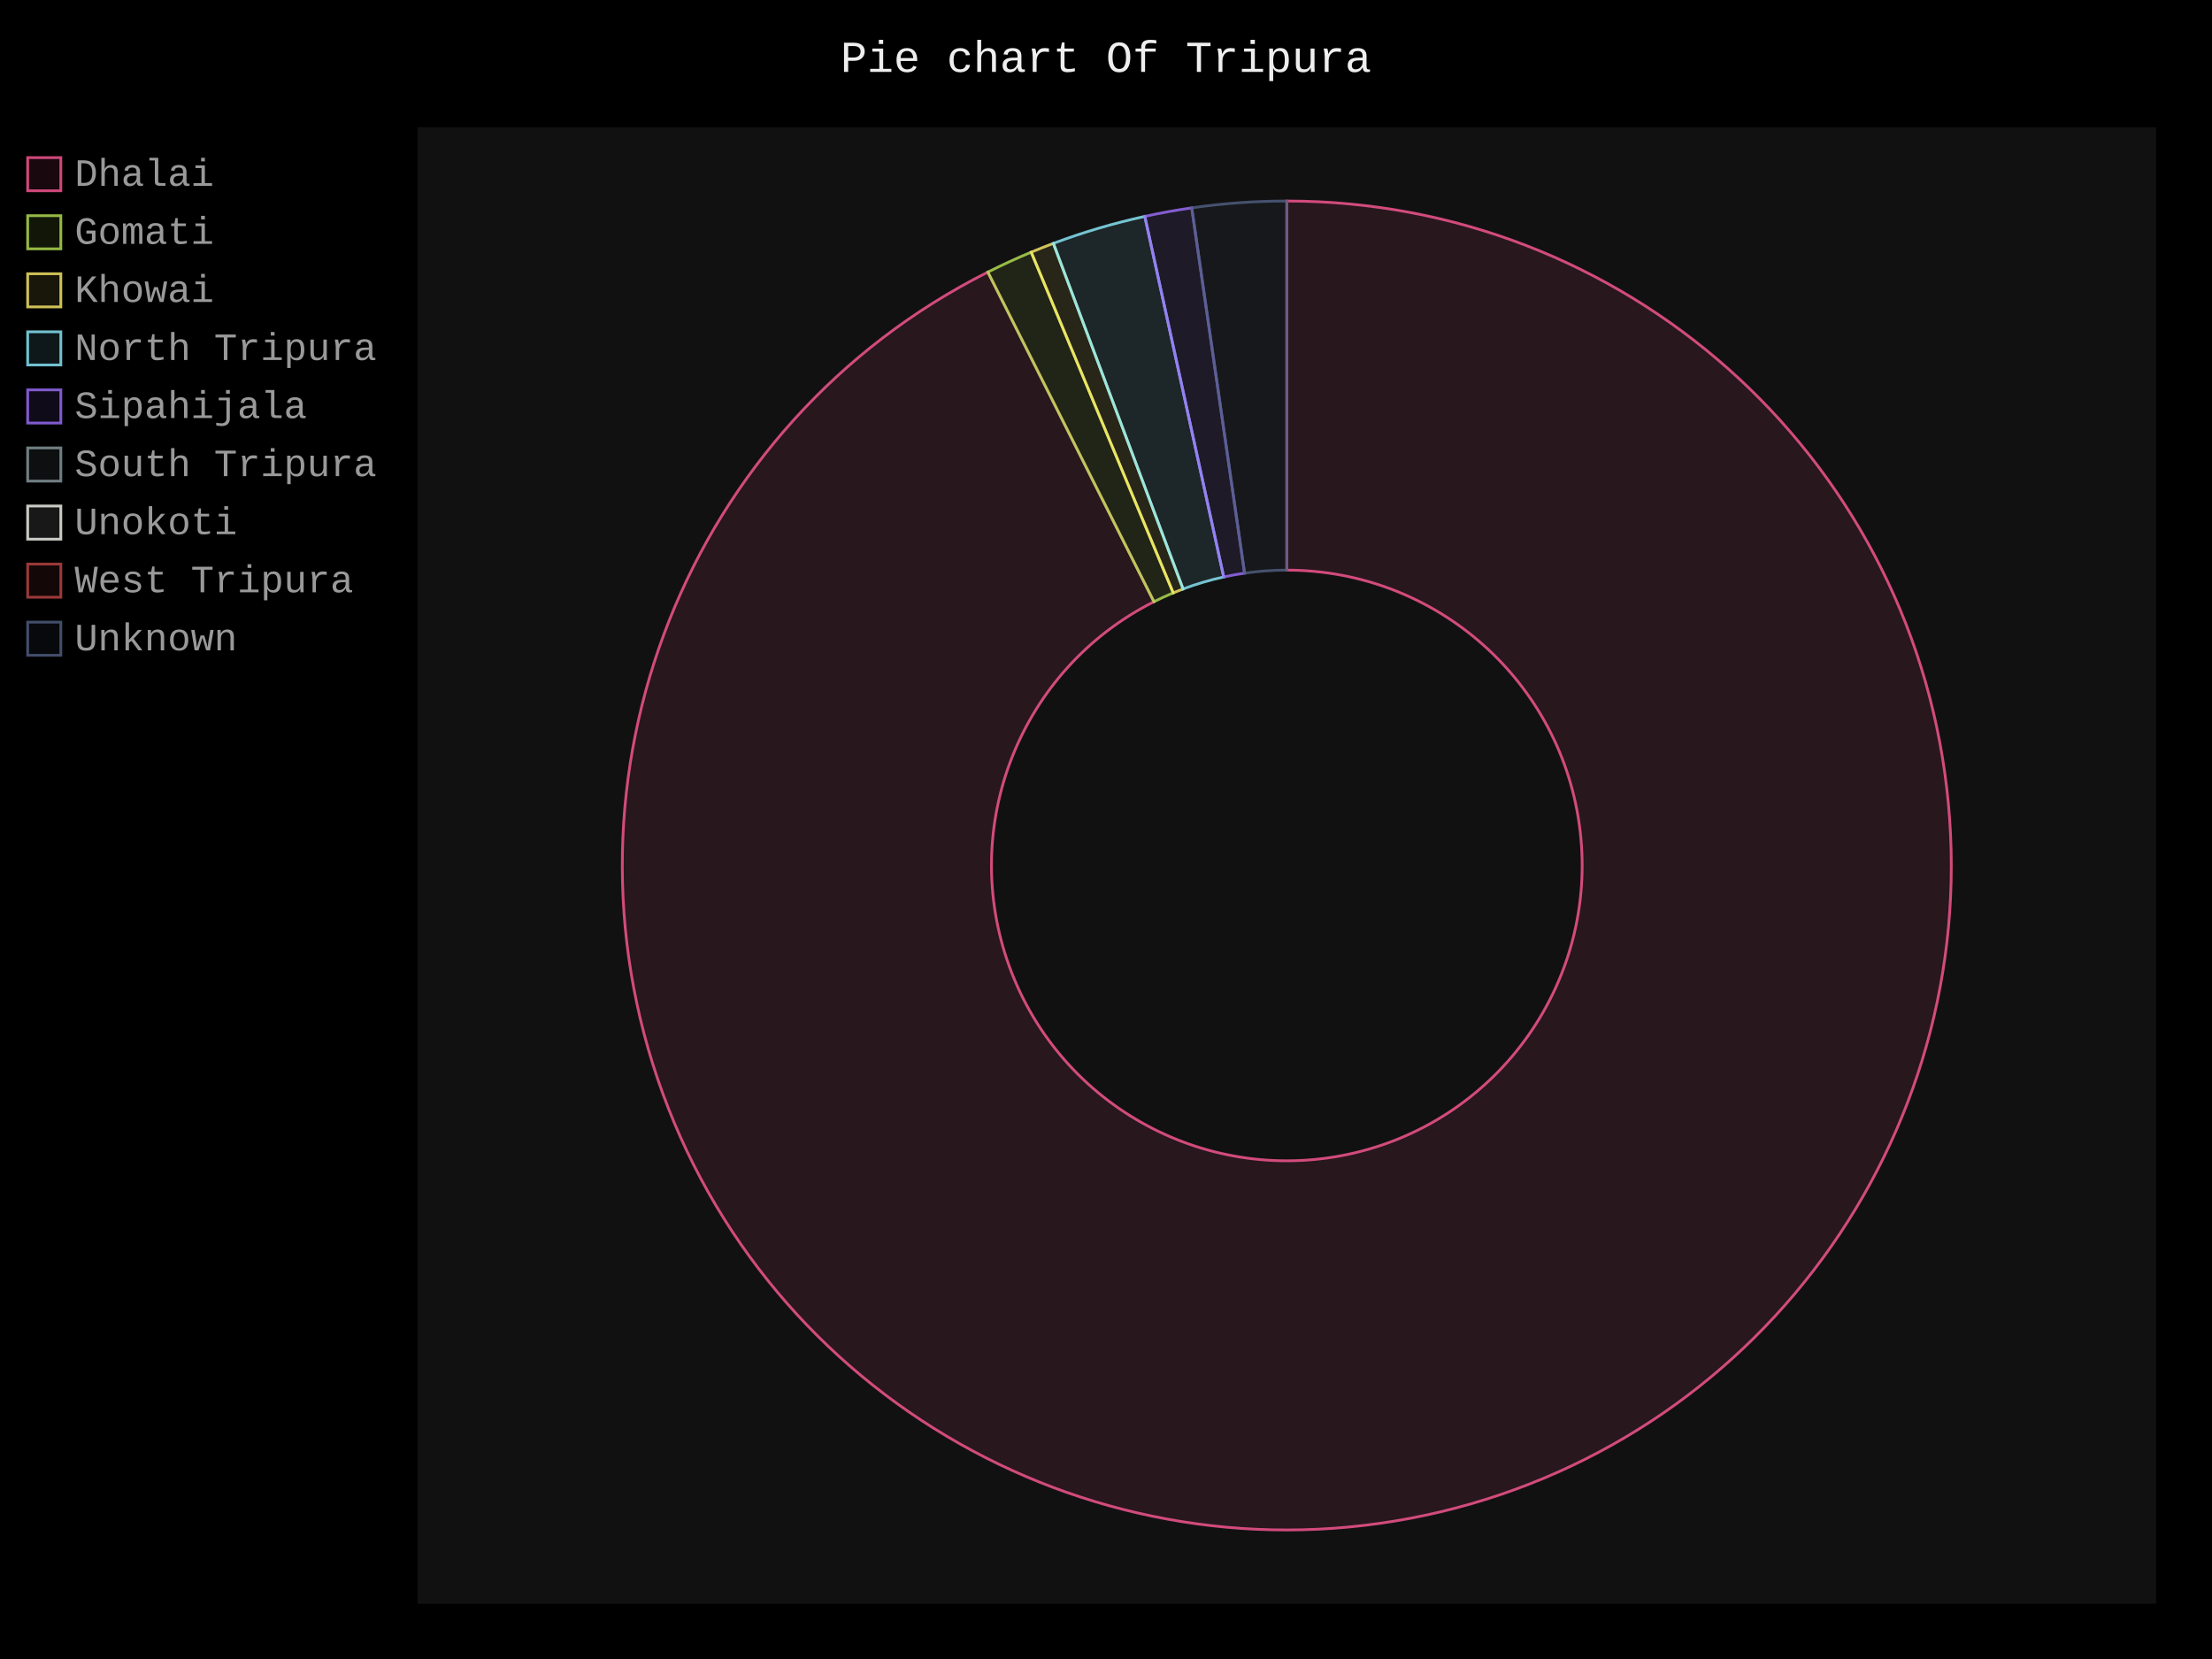
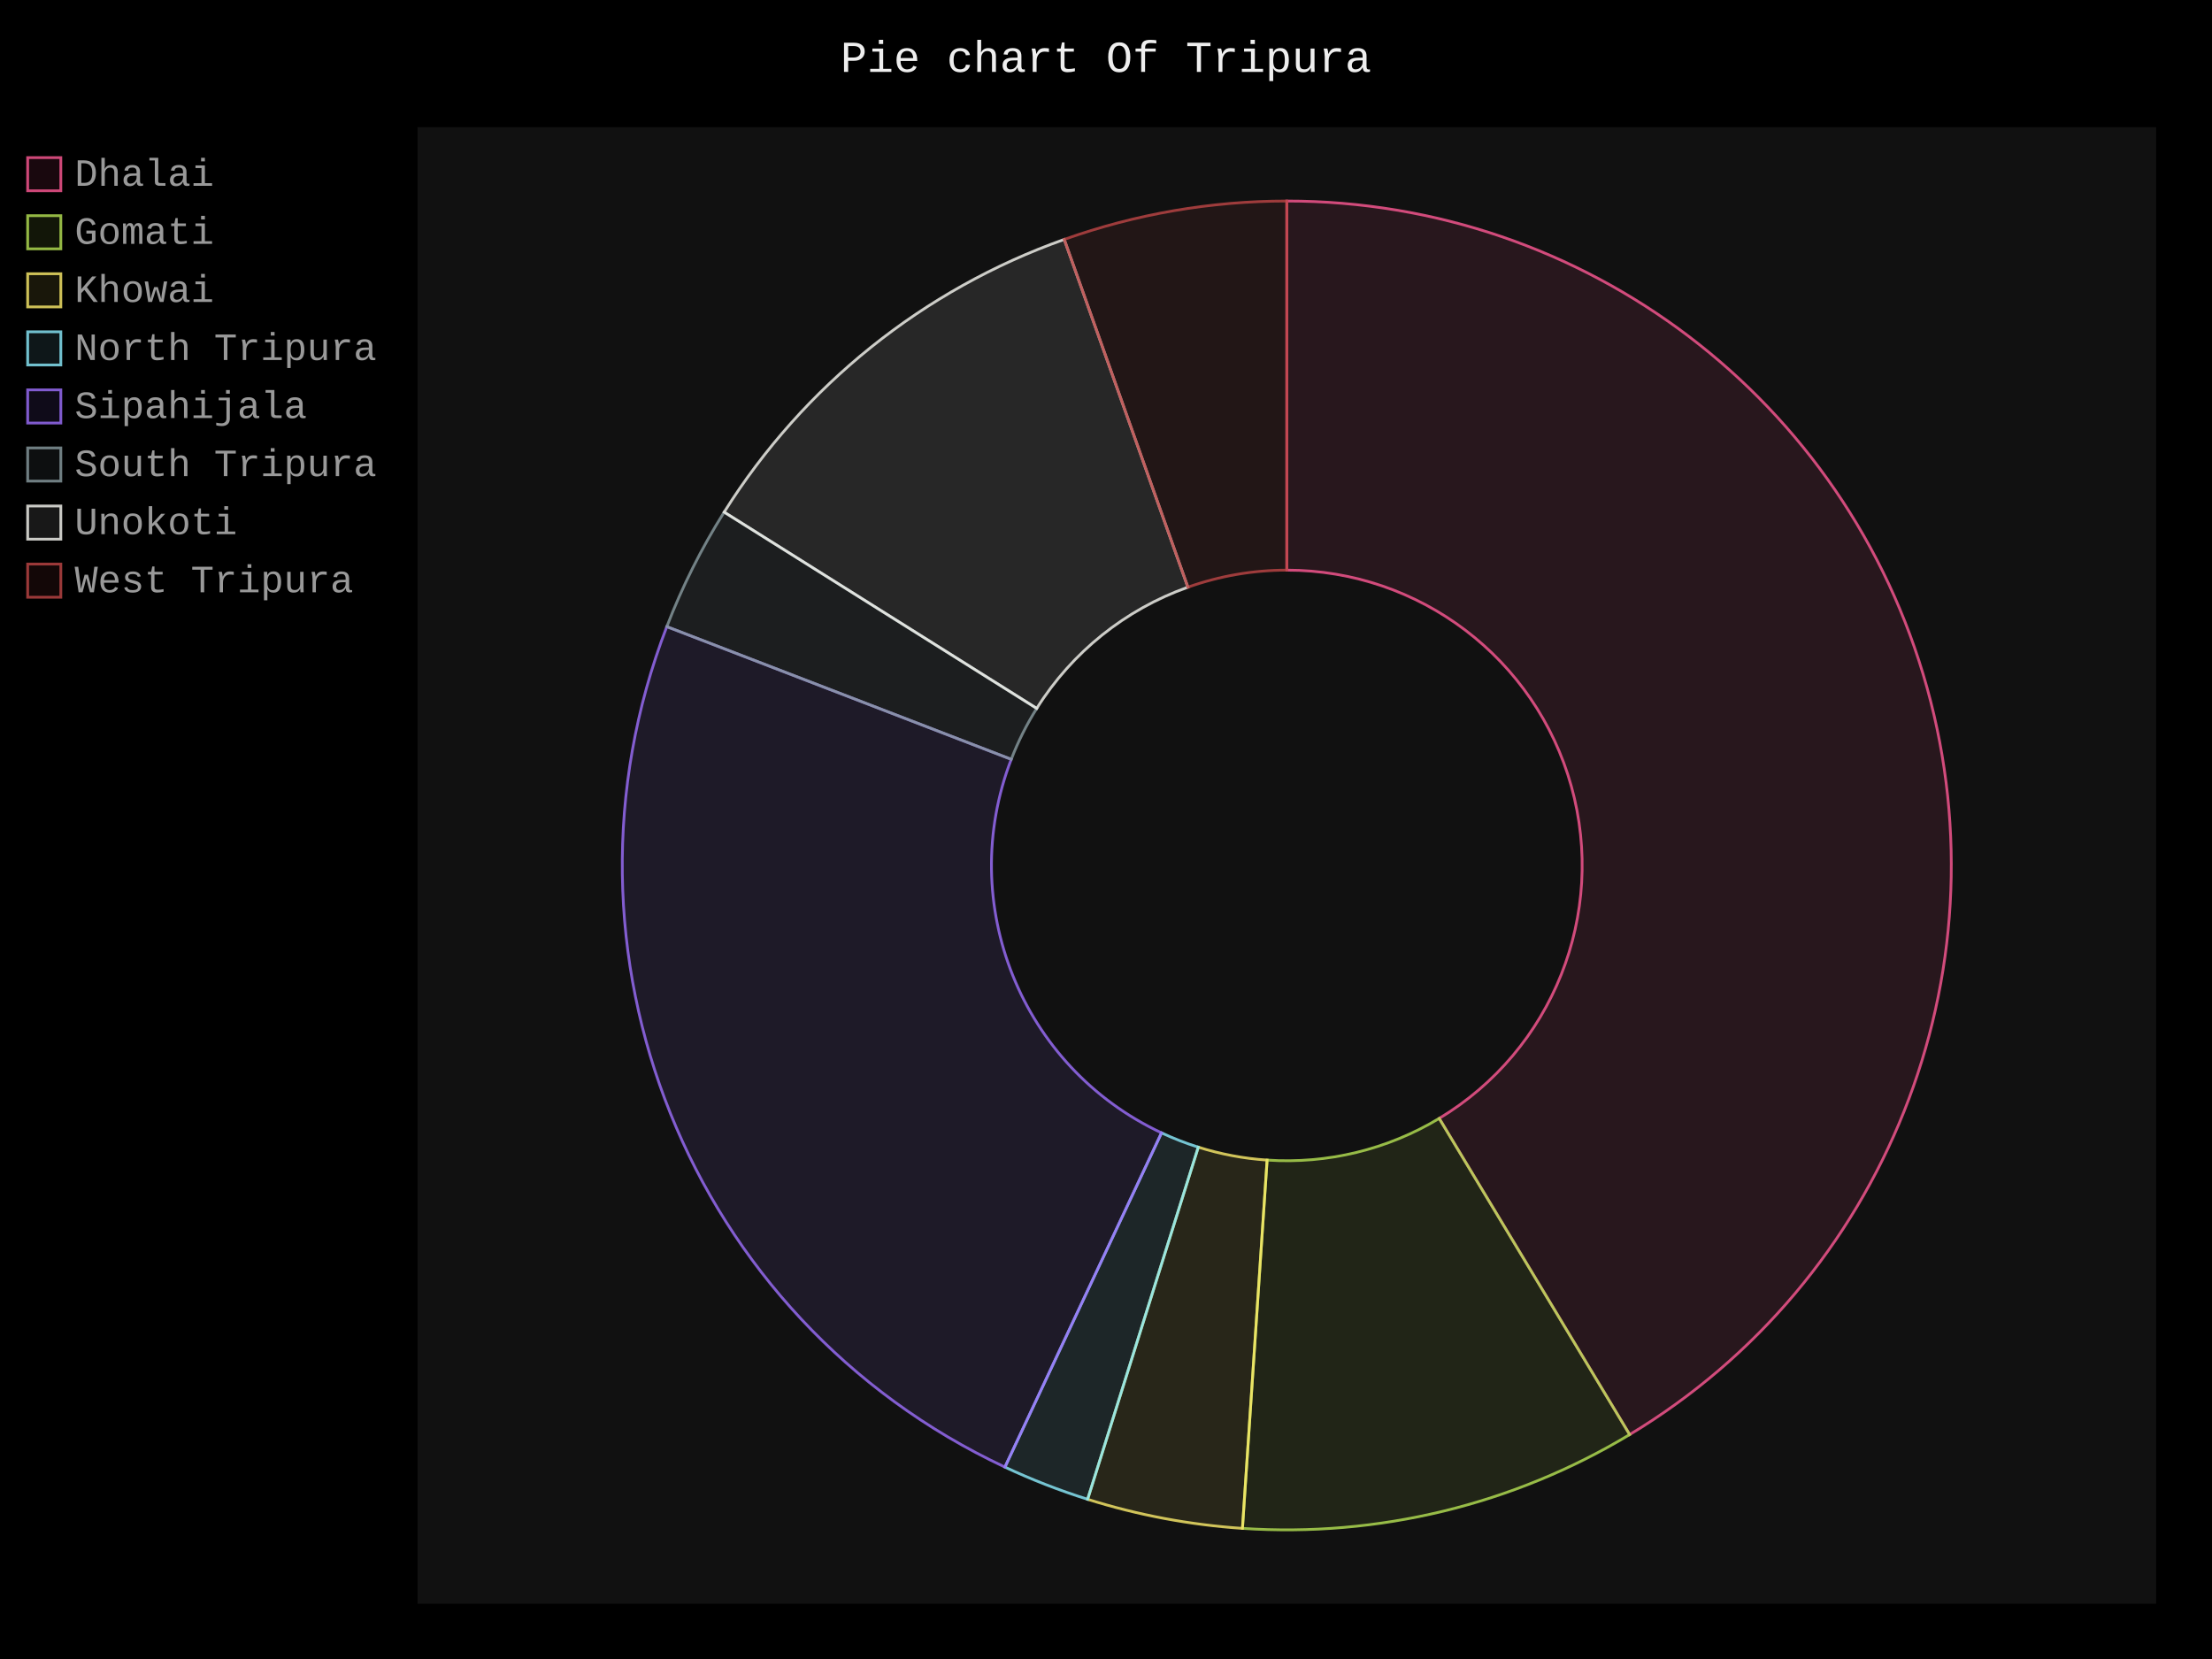
- <svg xmlns="http://www.w3.org/2000/svg" id="chart-dab8f8d1-6866-4432-b570-93428d595f78" class="pygal-chart" viewBox="0 0 800 600">
+ <svg xmlns="http://www.w3.org/2000/svg" id="chart-f3f667e0-859e-4e68-b9b3-80b8ec73dceb" class="pygal-chart" viewBox="0 0 800 600">
  <defs>
-     <style type="text/css">#chart-dab8f8d1-6866-4432-b570-93428d595f78{-webkit-user-select:none;-webkit-font-smoothing:antialiased;font-family:Consolas,"Liberation Mono",Menlo,Courier,monospace}#chart-dab8f8d1-6866-4432-b570-93428d595f78 .title{font-family:Consolas,"Liberation Mono",Menlo,Courier,monospace;font-size:16px}#chart-dab8f8d1-6866-4432-b570-93428d595f78 .legends .legend text{font-family:Consolas,"Liberation Mono",Menlo,Courier,monospace;font-size:14px}#chart-dab8f8d1-6866-4432-b570-93428d595f78 .axis text{font-family:Consolas,"Liberation Mono",Menlo,Courier,monospace;font-size:10px}#chart-dab8f8d1-6866-4432-b570-93428d595f78 .axis text.major{font-family:Consolas,"Liberation Mono",Menlo,Courier,monospace;font-size:10px}#chart-dab8f8d1-6866-4432-b570-93428d595f78 .text-overlay text.value{font-family:Consolas,"Liberation Mono",Menlo,Courier,monospace;font-size:16px}#chart-dab8f8d1-6866-4432-b570-93428d595f78 .text-overlay text.label{font-family:Consolas,"Liberation Mono",Menlo,Courier,monospace;font-size:10px}#chart-dab8f8d1-6866-4432-b570-93428d595f78 .tooltip{font-family:Consolas,"Liberation Mono",Menlo,Courier,monospace;font-size:14px}#chart-dab8f8d1-6866-4432-b570-93428d595f78 text.no_data{font-family:Consolas,"Liberation Mono",Menlo,Courier,monospace;font-size:64px}
- #chart-dab8f8d1-6866-4432-b570-93428d595f78{background-color:black}#chart-dab8f8d1-6866-4432-b570-93428d595f78 path,#chart-dab8f8d1-6866-4432-b570-93428d595f78 line,#chart-dab8f8d1-6866-4432-b570-93428d595f78 rect,#chart-dab8f8d1-6866-4432-b570-93428d595f78 circle{-webkit-transition:1s ease-out;-moz-transition:1s ease-out;transition:1s ease-out}#chart-dab8f8d1-6866-4432-b570-93428d595f78 .graph &gt; .background{fill:black}#chart-dab8f8d1-6866-4432-b570-93428d595f78 .plot &gt; .background{fill:#111}#chart-dab8f8d1-6866-4432-b570-93428d595f78 .graph{fill:#999}#chart-dab8f8d1-6866-4432-b570-93428d595f78 text.no_data{fill:#eee}#chart-dab8f8d1-6866-4432-b570-93428d595f78 .title{fill:#eee}#chart-dab8f8d1-6866-4432-b570-93428d595f78 .legends .legend text{fill:#999}#chart-dab8f8d1-6866-4432-b570-93428d595f78 .legends .legend:hover text{fill:#eee}#chart-dab8f8d1-6866-4432-b570-93428d595f78 .axis .line{stroke:#eee}#chart-dab8f8d1-6866-4432-b570-93428d595f78 .axis .guide.line{stroke:#555}#chart-dab8f8d1-6866-4432-b570-93428d595f78 .axis .major.line{stroke:#999}#chart-dab8f8d1-6866-4432-b570-93428d595f78 .axis text.major{fill:#eee}#chart-dab8f8d1-6866-4432-b570-93428d595f78 .axis.y .guides:hover .guide.line,#chart-dab8f8d1-6866-4432-b570-93428d595f78 .line-graph .axis.x .guides:hover .guide.line,#chart-dab8f8d1-6866-4432-b570-93428d595f78 .stackedline-graph .axis.x .guides:hover .guide.line,#chart-dab8f8d1-6866-4432-b570-93428d595f78 .xy-graph .axis.x .guides:hover .guide.line{stroke:#eee}#chart-dab8f8d1-6866-4432-b570-93428d595f78 .axis .guides:hover text{fill:#eee}#chart-dab8f8d1-6866-4432-b570-93428d595f78 .reactive{fill-opacity:.1;stroke-opacity:.8}#chart-dab8f8d1-6866-4432-b570-93428d595f78 .ci{stroke:#999}#chart-dab8f8d1-6866-4432-b570-93428d595f78 .reactive.active,#chart-dab8f8d1-6866-4432-b570-93428d595f78 .active .reactive{fill-opacity:.75;stroke-opacity:.9;stroke-width:4}#chart-dab8f8d1-6866-4432-b570-93428d595f78 .ci .reactive.active{stroke-width:1.5}#chart-dab8f8d1-6866-4432-b570-93428d595f78 .series text{fill:#eee}#chart-dab8f8d1-6866-4432-b570-93428d595f78 .tooltip rect{fill:#111;stroke:#eee;-webkit-transition:opacity 1s ease-out;-moz-transition:opacity 1s ease-out;transition:opacity 1s ease-out}#chart-dab8f8d1-6866-4432-b570-93428d595f78 .tooltip .label{fill:#999}#chart-dab8f8d1-6866-4432-b570-93428d595f78 .tooltip .label{fill:#999}#chart-dab8f8d1-6866-4432-b570-93428d595f78 .tooltip .legend{font-size:.8em;fill:#555}#chart-dab8f8d1-6866-4432-b570-93428d595f78 .tooltip .x_label{font-size:.6em;fill:#eee}#chart-dab8f8d1-6866-4432-b570-93428d595f78 .tooltip .xlink{font-size:.5em;text-decoration:underline}#chart-dab8f8d1-6866-4432-b570-93428d595f78 .tooltip .value{font-size:1.5em}#chart-dab8f8d1-6866-4432-b570-93428d595f78 .bound{font-size:.5em}#chart-dab8f8d1-6866-4432-b570-93428d595f78 .max-value{font-size:.75em;fill:#555}#chart-dab8f8d1-6866-4432-b570-93428d595f78 .map-element{fill:#111;stroke:#555 !important}#chart-dab8f8d1-6866-4432-b570-93428d595f78 .map-element .reactive{fill-opacity:inherit;stroke-opacity:inherit}#chart-dab8f8d1-6866-4432-b570-93428d595f78 .color-0,#chart-dab8f8d1-6866-4432-b570-93428d595f78 .color-0 a:visited{stroke:#ff5995;fill:#ff5995}#chart-dab8f8d1-6866-4432-b570-93428d595f78 .color-1,#chart-dab8f8d1-6866-4432-b570-93428d595f78 .color-1 a:visited{stroke:#b6e354;fill:#b6e354}#chart-dab8f8d1-6866-4432-b570-93428d595f78 .color-2,#chart-dab8f8d1-6866-4432-b570-93428d595f78 .color-2 a:visited{stroke:#feed6c;fill:#feed6c}#chart-dab8f8d1-6866-4432-b570-93428d595f78 .color-3,#chart-dab8f8d1-6866-4432-b570-93428d595f78 .color-3 a:visited{stroke:#8cedff;fill:#8cedff}#chart-dab8f8d1-6866-4432-b570-93428d595f78 .color-4,#chart-dab8f8d1-6866-4432-b570-93428d595f78 .color-4 a:visited{stroke:#9e6ffe;fill:#9e6ffe}#chart-dab8f8d1-6866-4432-b570-93428d595f78 .color-5,#chart-dab8f8d1-6866-4432-b570-93428d595f78 .color-5 a:visited{stroke:#899ca1;fill:#899ca1}#chart-dab8f8d1-6866-4432-b570-93428d595f78 .color-6,#chart-dab8f8d1-6866-4432-b570-93428d595f78 .color-6 a:visited{stroke:#f8f8f2;fill:#f8f8f2}#chart-dab8f8d1-6866-4432-b570-93428d595f78 .color-7,#chart-dab8f8d1-6866-4432-b570-93428d595f78 .color-7 a:visited{stroke:#bf4646;fill:#bf4646}#chart-dab8f8d1-6866-4432-b570-93428d595f78 .color-8,#chart-dab8f8d1-6866-4432-b570-93428d595f78 .color-8 a:visited{stroke:#516083;fill:#516083}#chart-dab8f8d1-6866-4432-b570-93428d595f78 .text-overlay .color-0 text{fill:black}#chart-dab8f8d1-6866-4432-b570-93428d595f78 .text-overlay .color-1 text{fill:black}#chart-dab8f8d1-6866-4432-b570-93428d595f78 .text-overlay .color-2 text{fill:black}#chart-dab8f8d1-6866-4432-b570-93428d595f78 .text-overlay .color-3 text{fill:black}#chart-dab8f8d1-6866-4432-b570-93428d595f78 .text-overlay .color-4 text{fill:black}#chart-dab8f8d1-6866-4432-b570-93428d595f78 .text-overlay .color-5 text{fill:black}#chart-dab8f8d1-6866-4432-b570-93428d595f78 .text-overlay .color-6 text{fill:black}#chart-dab8f8d1-6866-4432-b570-93428d595f78 .text-overlay .color-7 text{fill:black}#chart-dab8f8d1-6866-4432-b570-93428d595f78 .text-overlay .color-8 text{fill:black}
- #chart-dab8f8d1-6866-4432-b570-93428d595f78 text.no_data{text-anchor:middle}#chart-dab8f8d1-6866-4432-b570-93428d595f78 .guide.line{fill:none}#chart-dab8f8d1-6866-4432-b570-93428d595f78 .centered{text-anchor:middle}#chart-dab8f8d1-6866-4432-b570-93428d595f78 .title{text-anchor:middle}#chart-dab8f8d1-6866-4432-b570-93428d595f78 .legends .legend text{fill-opacity:1}#chart-dab8f8d1-6866-4432-b570-93428d595f78 .axis.x text{text-anchor:middle}#chart-dab8f8d1-6866-4432-b570-93428d595f78 .axis.x:not(.web) text[transform]{text-anchor:start}#chart-dab8f8d1-6866-4432-b570-93428d595f78 .axis.x:not(.web) text[transform].backwards{text-anchor:end}#chart-dab8f8d1-6866-4432-b570-93428d595f78 .axis.y text{text-anchor:end}#chart-dab8f8d1-6866-4432-b570-93428d595f78 .axis.y text[transform].backwards{text-anchor:start}#chart-dab8f8d1-6866-4432-b570-93428d595f78 .axis.y2 text{text-anchor:start}#chart-dab8f8d1-6866-4432-b570-93428d595f78 .axis.y2 text[transform].backwards{text-anchor:end}#chart-dab8f8d1-6866-4432-b570-93428d595f78 .axis .guide.line{stroke-dasharray:4,4}#chart-dab8f8d1-6866-4432-b570-93428d595f78 .axis .major.guide.line{stroke-dasharray:6,6}#chart-dab8f8d1-6866-4432-b570-93428d595f78 .horizontal .axis.y .guide.line,#chart-dab8f8d1-6866-4432-b570-93428d595f78 .horizontal .axis.y2 .guide.line,#chart-dab8f8d1-6866-4432-b570-93428d595f78 .vertical .axis.x .guide.line{opacity:0}#chart-dab8f8d1-6866-4432-b570-93428d595f78 .horizontal .axis.always_show .guide.line,#chart-dab8f8d1-6866-4432-b570-93428d595f78 .vertical .axis.always_show .guide.line{opacity:1 !important}#chart-dab8f8d1-6866-4432-b570-93428d595f78 .axis.y .guides:hover .guide.line,#chart-dab8f8d1-6866-4432-b570-93428d595f78 .axis.y2 .guides:hover .guide.line,#chart-dab8f8d1-6866-4432-b570-93428d595f78 .axis.x .guides:hover .guide.line{opacity:1}#chart-dab8f8d1-6866-4432-b570-93428d595f78 .axis .guides:hover text{opacity:1}#chart-dab8f8d1-6866-4432-b570-93428d595f78 .nofill{fill:none}#chart-dab8f8d1-6866-4432-b570-93428d595f78 .subtle-fill{fill-opacity:.2}#chart-dab8f8d1-6866-4432-b570-93428d595f78 .dot{stroke-width:1px;fill-opacity:1}#chart-dab8f8d1-6866-4432-b570-93428d595f78 .dot.active{stroke-width:5px}#chart-dab8f8d1-6866-4432-b570-93428d595f78 .dot.negative{fill:transparent}#chart-dab8f8d1-6866-4432-b570-93428d595f78 text,#chart-dab8f8d1-6866-4432-b570-93428d595f78 tspan{stroke:none !important}#chart-dab8f8d1-6866-4432-b570-93428d595f78 .series text.active{opacity:1}#chart-dab8f8d1-6866-4432-b570-93428d595f78 .tooltip rect{fill-opacity:.95;stroke-width:.5}#chart-dab8f8d1-6866-4432-b570-93428d595f78 .tooltip text{fill-opacity:1}#chart-dab8f8d1-6866-4432-b570-93428d595f78 .showable{visibility:hidden}#chart-dab8f8d1-6866-4432-b570-93428d595f78 .showable.shown{visibility:visible}#chart-dab8f8d1-6866-4432-b570-93428d595f78 .gauge-background{fill:rgba(229,229,229,1);stroke:none}#chart-dab8f8d1-6866-4432-b570-93428d595f78 .bg-lines{stroke:black;stroke-width:2px}</style>
+     <style type="text/css">#chart-f3f667e0-859e-4e68-b9b3-80b8ec73dceb{-webkit-user-select:none;-webkit-font-smoothing:antialiased;font-family:Consolas,"Liberation Mono",Menlo,Courier,monospace}#chart-f3f667e0-859e-4e68-b9b3-80b8ec73dceb .title{font-family:Consolas,"Liberation Mono",Menlo,Courier,monospace;font-size:16px}#chart-f3f667e0-859e-4e68-b9b3-80b8ec73dceb .legends .legend text{font-family:Consolas,"Liberation Mono",Menlo,Courier,monospace;font-size:14px}#chart-f3f667e0-859e-4e68-b9b3-80b8ec73dceb .axis text{font-family:Consolas,"Liberation Mono",Menlo,Courier,monospace;font-size:10px}#chart-f3f667e0-859e-4e68-b9b3-80b8ec73dceb .axis text.major{font-family:Consolas,"Liberation Mono",Menlo,Courier,monospace;font-size:10px}#chart-f3f667e0-859e-4e68-b9b3-80b8ec73dceb .text-overlay text.value{font-family:Consolas,"Liberation Mono",Menlo,Courier,monospace;font-size:16px}#chart-f3f667e0-859e-4e68-b9b3-80b8ec73dceb .text-overlay text.label{font-family:Consolas,"Liberation Mono",Menlo,Courier,monospace;font-size:10px}#chart-f3f667e0-859e-4e68-b9b3-80b8ec73dceb .tooltip{font-family:Consolas,"Liberation Mono",Menlo,Courier,monospace;font-size:14px}#chart-f3f667e0-859e-4e68-b9b3-80b8ec73dceb text.no_data{font-family:Consolas,"Liberation Mono",Menlo,Courier,monospace;font-size:64px}
+ #chart-f3f667e0-859e-4e68-b9b3-80b8ec73dceb{background-color:black}#chart-f3f667e0-859e-4e68-b9b3-80b8ec73dceb path,#chart-f3f667e0-859e-4e68-b9b3-80b8ec73dceb line,#chart-f3f667e0-859e-4e68-b9b3-80b8ec73dceb rect,#chart-f3f667e0-859e-4e68-b9b3-80b8ec73dceb circle{-webkit-transition:1s ease-out;-moz-transition:1s ease-out;transition:1s ease-out}#chart-f3f667e0-859e-4e68-b9b3-80b8ec73dceb .graph &gt; .background{fill:black}#chart-f3f667e0-859e-4e68-b9b3-80b8ec73dceb .plot &gt; .background{fill:#111}#chart-f3f667e0-859e-4e68-b9b3-80b8ec73dceb .graph{fill:#999}#chart-f3f667e0-859e-4e68-b9b3-80b8ec73dceb text.no_data{fill:#eee}#chart-f3f667e0-859e-4e68-b9b3-80b8ec73dceb .title{fill:#eee}#chart-f3f667e0-859e-4e68-b9b3-80b8ec73dceb .legends .legend text{fill:#999}#chart-f3f667e0-859e-4e68-b9b3-80b8ec73dceb .legends .legend:hover text{fill:#eee}#chart-f3f667e0-859e-4e68-b9b3-80b8ec73dceb .axis .line{stroke:#eee}#chart-f3f667e0-859e-4e68-b9b3-80b8ec73dceb .axis .guide.line{stroke:#555}#chart-f3f667e0-859e-4e68-b9b3-80b8ec73dceb .axis .major.line{stroke:#999}#chart-f3f667e0-859e-4e68-b9b3-80b8ec73dceb .axis text.major{fill:#eee}#chart-f3f667e0-859e-4e68-b9b3-80b8ec73dceb .axis.y .guides:hover .guide.line,#chart-f3f667e0-859e-4e68-b9b3-80b8ec73dceb .line-graph .axis.x .guides:hover .guide.line,#chart-f3f667e0-859e-4e68-b9b3-80b8ec73dceb .stackedline-graph .axis.x .guides:hover .guide.line,#chart-f3f667e0-859e-4e68-b9b3-80b8ec73dceb .xy-graph .axis.x .guides:hover .guide.line{stroke:#eee}#chart-f3f667e0-859e-4e68-b9b3-80b8ec73dceb .axis .guides:hover text{fill:#eee}#chart-f3f667e0-859e-4e68-b9b3-80b8ec73dceb .reactive{fill-opacity:.1;stroke-opacity:.8}#chart-f3f667e0-859e-4e68-b9b3-80b8ec73dceb .ci{stroke:#999}#chart-f3f667e0-859e-4e68-b9b3-80b8ec73dceb .reactive.active,#chart-f3f667e0-859e-4e68-b9b3-80b8ec73dceb .active .reactive{fill-opacity:.75;stroke-opacity:.9;stroke-width:4}#chart-f3f667e0-859e-4e68-b9b3-80b8ec73dceb .ci .reactive.active{stroke-width:1.5}#chart-f3f667e0-859e-4e68-b9b3-80b8ec73dceb .series text{fill:#eee}#chart-f3f667e0-859e-4e68-b9b3-80b8ec73dceb .tooltip rect{fill:#111;stroke:#eee;-webkit-transition:opacity 1s ease-out;-moz-transition:opacity 1s ease-out;transition:opacity 1s ease-out}#chart-f3f667e0-859e-4e68-b9b3-80b8ec73dceb .tooltip .label{fill:#999}#chart-f3f667e0-859e-4e68-b9b3-80b8ec73dceb .tooltip .label{fill:#999}#chart-f3f667e0-859e-4e68-b9b3-80b8ec73dceb .tooltip .legend{font-size:.8em;fill:#555}#chart-f3f667e0-859e-4e68-b9b3-80b8ec73dceb .tooltip .x_label{font-size:.6em;fill:#eee}#chart-f3f667e0-859e-4e68-b9b3-80b8ec73dceb .tooltip .xlink{font-size:.5em;text-decoration:underline}#chart-f3f667e0-859e-4e68-b9b3-80b8ec73dceb .tooltip .value{font-size:1.5em}#chart-f3f667e0-859e-4e68-b9b3-80b8ec73dceb .bound{font-size:.5em}#chart-f3f667e0-859e-4e68-b9b3-80b8ec73dceb .max-value{font-size:.75em;fill:#555}#chart-f3f667e0-859e-4e68-b9b3-80b8ec73dceb .map-element{fill:#111;stroke:#555 !important}#chart-f3f667e0-859e-4e68-b9b3-80b8ec73dceb .map-element .reactive{fill-opacity:inherit;stroke-opacity:inherit}#chart-f3f667e0-859e-4e68-b9b3-80b8ec73dceb .color-0,#chart-f3f667e0-859e-4e68-b9b3-80b8ec73dceb .color-0 a:visited{stroke:#ff5995;fill:#ff5995}#chart-f3f667e0-859e-4e68-b9b3-80b8ec73dceb .color-1,#chart-f3f667e0-859e-4e68-b9b3-80b8ec73dceb .color-1 a:visited{stroke:#b6e354;fill:#b6e354}#chart-f3f667e0-859e-4e68-b9b3-80b8ec73dceb .color-2,#chart-f3f667e0-859e-4e68-b9b3-80b8ec73dceb .color-2 a:visited{stroke:#feed6c;fill:#feed6c}#chart-f3f667e0-859e-4e68-b9b3-80b8ec73dceb .color-3,#chart-f3f667e0-859e-4e68-b9b3-80b8ec73dceb .color-3 a:visited{stroke:#8cedff;fill:#8cedff}#chart-f3f667e0-859e-4e68-b9b3-80b8ec73dceb .color-4,#chart-f3f667e0-859e-4e68-b9b3-80b8ec73dceb .color-4 a:visited{stroke:#9e6ffe;fill:#9e6ffe}#chart-f3f667e0-859e-4e68-b9b3-80b8ec73dceb .color-5,#chart-f3f667e0-859e-4e68-b9b3-80b8ec73dceb .color-5 a:visited{stroke:#899ca1;fill:#899ca1}#chart-f3f667e0-859e-4e68-b9b3-80b8ec73dceb .color-6,#chart-f3f667e0-859e-4e68-b9b3-80b8ec73dceb .color-6 a:visited{stroke:#f8f8f2;fill:#f8f8f2}#chart-f3f667e0-859e-4e68-b9b3-80b8ec73dceb .color-7,#chart-f3f667e0-859e-4e68-b9b3-80b8ec73dceb .color-7 a:visited{stroke:#bf4646;fill:#bf4646}#chart-f3f667e0-859e-4e68-b9b3-80b8ec73dceb .text-overlay .color-0 text{fill:black}#chart-f3f667e0-859e-4e68-b9b3-80b8ec73dceb .text-overlay .color-1 text{fill:black}#chart-f3f667e0-859e-4e68-b9b3-80b8ec73dceb .text-overlay .color-2 text{fill:black}#chart-f3f667e0-859e-4e68-b9b3-80b8ec73dceb .text-overlay .color-3 text{fill:black}#chart-f3f667e0-859e-4e68-b9b3-80b8ec73dceb .text-overlay .color-4 text{fill:black}#chart-f3f667e0-859e-4e68-b9b3-80b8ec73dceb .text-overlay .color-5 text{fill:black}#chart-f3f667e0-859e-4e68-b9b3-80b8ec73dceb .text-overlay .color-6 text{fill:black}#chart-f3f667e0-859e-4e68-b9b3-80b8ec73dceb .text-overlay .color-7 text{fill:black}
+ #chart-f3f667e0-859e-4e68-b9b3-80b8ec73dceb text.no_data{text-anchor:middle}#chart-f3f667e0-859e-4e68-b9b3-80b8ec73dceb .guide.line{fill:none}#chart-f3f667e0-859e-4e68-b9b3-80b8ec73dceb .centered{text-anchor:middle}#chart-f3f667e0-859e-4e68-b9b3-80b8ec73dceb .title{text-anchor:middle}#chart-f3f667e0-859e-4e68-b9b3-80b8ec73dceb .legends .legend text{fill-opacity:1}#chart-f3f667e0-859e-4e68-b9b3-80b8ec73dceb .axis.x text{text-anchor:middle}#chart-f3f667e0-859e-4e68-b9b3-80b8ec73dceb .axis.x:not(.web) text[transform]{text-anchor:start}#chart-f3f667e0-859e-4e68-b9b3-80b8ec73dceb .axis.x:not(.web) text[transform].backwards{text-anchor:end}#chart-f3f667e0-859e-4e68-b9b3-80b8ec73dceb .axis.y text{text-anchor:end}#chart-f3f667e0-859e-4e68-b9b3-80b8ec73dceb .axis.y text[transform].backwards{text-anchor:start}#chart-f3f667e0-859e-4e68-b9b3-80b8ec73dceb .axis.y2 text{text-anchor:start}#chart-f3f667e0-859e-4e68-b9b3-80b8ec73dceb .axis.y2 text[transform].backwards{text-anchor:end}#chart-f3f667e0-859e-4e68-b9b3-80b8ec73dceb .axis .guide.line{stroke-dasharray:4,4}#chart-f3f667e0-859e-4e68-b9b3-80b8ec73dceb .axis .major.guide.line{stroke-dasharray:6,6}#chart-f3f667e0-859e-4e68-b9b3-80b8ec73dceb .horizontal .axis.y .guide.line,#chart-f3f667e0-859e-4e68-b9b3-80b8ec73dceb .horizontal .axis.y2 .guide.line,#chart-f3f667e0-859e-4e68-b9b3-80b8ec73dceb .vertical .axis.x .guide.line{opacity:0}#chart-f3f667e0-859e-4e68-b9b3-80b8ec73dceb .horizontal .axis.always_show .guide.line,#chart-f3f667e0-859e-4e68-b9b3-80b8ec73dceb .vertical .axis.always_show .guide.line{opacity:1 !important}#chart-f3f667e0-859e-4e68-b9b3-80b8ec73dceb .axis.y .guides:hover .guide.line,#chart-f3f667e0-859e-4e68-b9b3-80b8ec73dceb .axis.y2 .guides:hover .guide.line,#chart-f3f667e0-859e-4e68-b9b3-80b8ec73dceb .axis.x .guides:hover .guide.line{opacity:1}#chart-f3f667e0-859e-4e68-b9b3-80b8ec73dceb .axis .guides:hover text{opacity:1}#chart-f3f667e0-859e-4e68-b9b3-80b8ec73dceb .nofill{fill:none}#chart-f3f667e0-859e-4e68-b9b3-80b8ec73dceb .subtle-fill{fill-opacity:.2}#chart-f3f667e0-859e-4e68-b9b3-80b8ec73dceb .dot{stroke-width:1px;fill-opacity:1}#chart-f3f667e0-859e-4e68-b9b3-80b8ec73dceb .dot.active{stroke-width:5px}#chart-f3f667e0-859e-4e68-b9b3-80b8ec73dceb .dot.negative{fill:transparent}#chart-f3f667e0-859e-4e68-b9b3-80b8ec73dceb text,#chart-f3f667e0-859e-4e68-b9b3-80b8ec73dceb tspan{stroke:none !important}#chart-f3f667e0-859e-4e68-b9b3-80b8ec73dceb .series text.active{opacity:1}#chart-f3f667e0-859e-4e68-b9b3-80b8ec73dceb .tooltip rect{fill-opacity:.95;stroke-width:.5}#chart-f3f667e0-859e-4e68-b9b3-80b8ec73dceb .tooltip text{fill-opacity:1}#chart-f3f667e0-859e-4e68-b9b3-80b8ec73dceb .showable{visibility:hidden}#chart-f3f667e0-859e-4e68-b9b3-80b8ec73dceb .showable.shown{visibility:visible}#chart-f3f667e0-859e-4e68-b9b3-80b8ec73dceb .gauge-background{fill:rgba(229,229,229,1);stroke:none}#chart-f3f667e0-859e-4e68-b9b3-80b8ec73dceb .bg-lines{stroke:black;stroke-width:2px}</style>
  </defs>
  <g class="graph pie-graph vertical">
    <rect class="background" height="600" width="800" x="0" y="0" />
    <g class="plot" transform="translate(151, 46)">
      <rect class="background" height="534" width="628.8" x="0" y="0" />
      <g class="series serie-0 color-0">
        <g class="slices">
          <g class="slice">
-             <path class="slice reactive tooltip-trigger" d="M314.4 26.7 A240.3 240.3 0 1 1 206.268 52.404 L266.341 171.624 A106.8 106.8 0 1 0 314.4 160.2 z" />
+             <path class="slice reactive tooltip-trigger" d="M314.4 26.7 A240.3 240.3 0 0 1 438.393 472.839 L369.508 358.484 A106.8 106.8 0 0 0 314.4 160.2 z" />
          </g>
        </g>
      </g>
      <g class="series serie-1 color-1">
        <g class="slices">
          <g class="slice">
-             <path class="slice reactive tooltip-trigger" d="M206.268 52.404 A240.3 240.3 0 0 1 221.943 45.199 L273.308 168.422 A106.8 106.8 0 0 0 266.341 171.624 z" />
+             <path class="slice reactive tooltip-trigger" d="M438.393 472.839 A240.3 240.3 0 0 1 298.35 506.763 L307.267 373.562 A106.8 106.8 0 0 0 369.508 358.484 z" />
          </g>
        </g>
      </g>
      <g class="series serie-2 color-2">
        <g class="slices">
          <g class="slice">
-             <path class="slice reactive tooltip-trigger" d="M221.943 45.199 A240.3 240.3 0 0 1 229.965 42.023 L276.873 167.01 A106.8 106.8 0 0 0 273.308 168.422 z" />
+             <path class="slice reactive tooltip-trigger" d="M298.35 506.763 A240.3 240.3 0 0 1 242.353 496.245 L282.379 368.887 A106.8 106.8 0 0 0 307.267 373.562 z" />
          </g>
        </g>
      </g>
      <g class="series serie-3 color-3">
        <g class="slices">
          <g class="slice">
-             <path class="slice reactive tooltip-trigger" d="M229.965 42.023 A240.3 240.3 0 0 1 263.033 32.254 L291.57 162.669 A106.8 106.8 0 0 0 276.873 167.01 z" />
+             <path class="slice reactive tooltip-trigger" d="M242.353 496.245 A240.3 240.3 0 0 1 212.441 484.597 L269.085 363.71 A106.8 106.8 0 0 0 282.379 368.887 z" />
          </g>
        </g>
      </g>
      <g class="series serie-4 color-4">
        <g class="slices">
          <g class="slice">
-             <path class="slice reactive tooltip-trigger" d="M263.033 32.254 A240.3 240.3 0 0 1 280.008 29.174 L299.115 161.3 A106.8 106.8 0 0 0 291.57 162.669 z" />
+             <path class="slice reactive tooltip-trigger" d="M212.441 484.597 A240.3 240.3 0 0 1 90.157 180.634 L214.736 228.615 A106.8 106.8 0 0 0 269.085 363.71 z" />
          </g>
        </g>
      </g>
      <g class="series serie-5 color-5">
        <g class="slices">
-           <g class="slice" />
+           <g class="slice">
+             <path class="slice reactive tooltip-trigger" d="M90.157 180.634 A240.3 240.3 0 0 1 110.898 139.207 L223.955 210.203 A106.8 106.8 0 0 0 214.736 228.615 z" />
+           </g>
        </g>
      </g>
      <g class="series serie-6 color-6">
        <g class="slices">
-           <g class="slice" />
+           <g class="slice">
+             <path class="slice reactive tooltip-trigger" d="M110.898 139.207 A240.3 240.3 0 0 1 233.892 40.588 L278.619 166.372 A106.8 106.8 0 0 0 223.955 210.203 z" />
+           </g>
        </g>
      </g>
      <g class="series serie-7 color-7">
        <g class="slices">
-           <g class="slice" />
-         </g>
-       </g>
-       <g class="series serie-8 color-8">
-         <g class="slices">
          <g class="slice">
-             <path class="slice reactive tooltip-trigger" d="M280.008 29.174 A240.3 240.3 0 0 1 314.4 26.7 L314.4 160.2 A106.8 106.8 0 0 0 299.115 161.3 z" />
+             <path class="slice reactive tooltip-trigger" d="M233.892 40.588 A240.3 240.3 0 0 1 314.4 26.7 L314.4 160.2 A106.8 106.8 0 0 0 278.619 166.372 z" />
          </g>
        </g>
      </g>
    </g>
    <g class="titles">
      <text class="title plot_title" x="400.0" y="26">Pie chart Of Tripura</text>
    </g>
    <g class="plot overlay" transform="translate(151, 46)">
      <g class="series serie-0 color-0" />
      <g class="series serie-1 color-1" />
      <g class="series serie-2 color-2" />
      <g class="series serie-3 color-3" />
      <g class="series serie-4 color-4" />
      <g class="series serie-5 color-5" />
      <g class="series serie-6 color-6" />
      <g class="series serie-7 color-7" />
-       <g class="series serie-8 color-8" />
    </g>
    <g class="plot text-overlay" transform="translate(151, 46)">
      <g class="series serie-0 color-0" />
      <g class="series serie-1 color-1" />
      <g class="series serie-2 color-2" />
      <g class="series serie-3 color-3" />
      <g class="series serie-4 color-4" />
      <g class="series serie-5 color-5" />
      <g class="series serie-6 color-6" />
      <g class="series serie-7 color-7" />
-       <g class="series serie-8 color-8" />
    </g>
    <g class="plot tooltip-overlay" transform="translate(151, 46)">
      <g class="tooltip" style="opacity: 0" transform="translate(0 0)">
        <rect class="tooltip-box" height="0" rx="0" ry="0" width="0" />
        <g class="text" />
      </g>
    </g>
    <g class="legends" transform="translate(10, 56)">
      <g class="legend reactive activate-serie" id="activate-serie-0">
        <rect class="color-0 reactive" height="12" width="12" x="0.0" y="1.0" />
        <text x="17.0" y="11.2">Dhalai</text>
      </g>
      <g class="legend reactive activate-serie" id="activate-serie-1">
        <rect class="color-1 reactive" height="12" width="12" x="0.0" y="22.0" />
        <text x="17.0" y="32.2">Gomati</text>
      </g>
      <g class="legend reactive activate-serie" id="activate-serie-2">
        <rect class="color-2 reactive" height="12" width="12" x="0.0" y="43.0" />
        <text x="17.0" y="53.2">Khowai</text>
      </g>
      <g class="legend reactive activate-serie" id="activate-serie-3">
        <rect class="color-3 reactive" height="12" width="12" x="0.0" y="64.0" />
        <text x="17.0" y="74.2">North Tripura</text>
      </g>
      <g class="legend reactive activate-serie" id="activate-serie-4">
        <rect class="color-4 reactive" height="12" width="12" x="0.0" y="85.0" />
        <text x="17.0" y="95.2">Sipahijala</text>
      </g>
      <g class="legend reactive activate-serie" id="activate-serie-5">
        <rect class="color-5 reactive" height="12" width="12" x="0.0" y="106.0" />
        <text x="17.0" y="116.2">South Tripura</text>
      </g>
      <g class="legend reactive activate-serie" id="activate-serie-6">
        <rect class="color-6 reactive" height="12" width="12" x="0.0" y="127.0" />
        <text x="17.0" y="137.2">Unokoti</text>
      </g>
      <g class="legend reactive activate-serie" id="activate-serie-7">
        <rect class="color-7 reactive" height="12" width="12" x="0.0" y="148.0" />
        <text x="17.0" y="158.2">West Tripura</text>
      </g>
-       <g class="legend reactive activate-serie" id="activate-serie-8">
-         <rect class="color-8 reactive" height="12" width="12" x="0.0" y="169.0" />
-         <text x="17.0" y="179.2">Unknown</text>
-       </g>
    </g>
    <g class="legends" transform="translate(790, 56)" />
  </g>
</svg>
